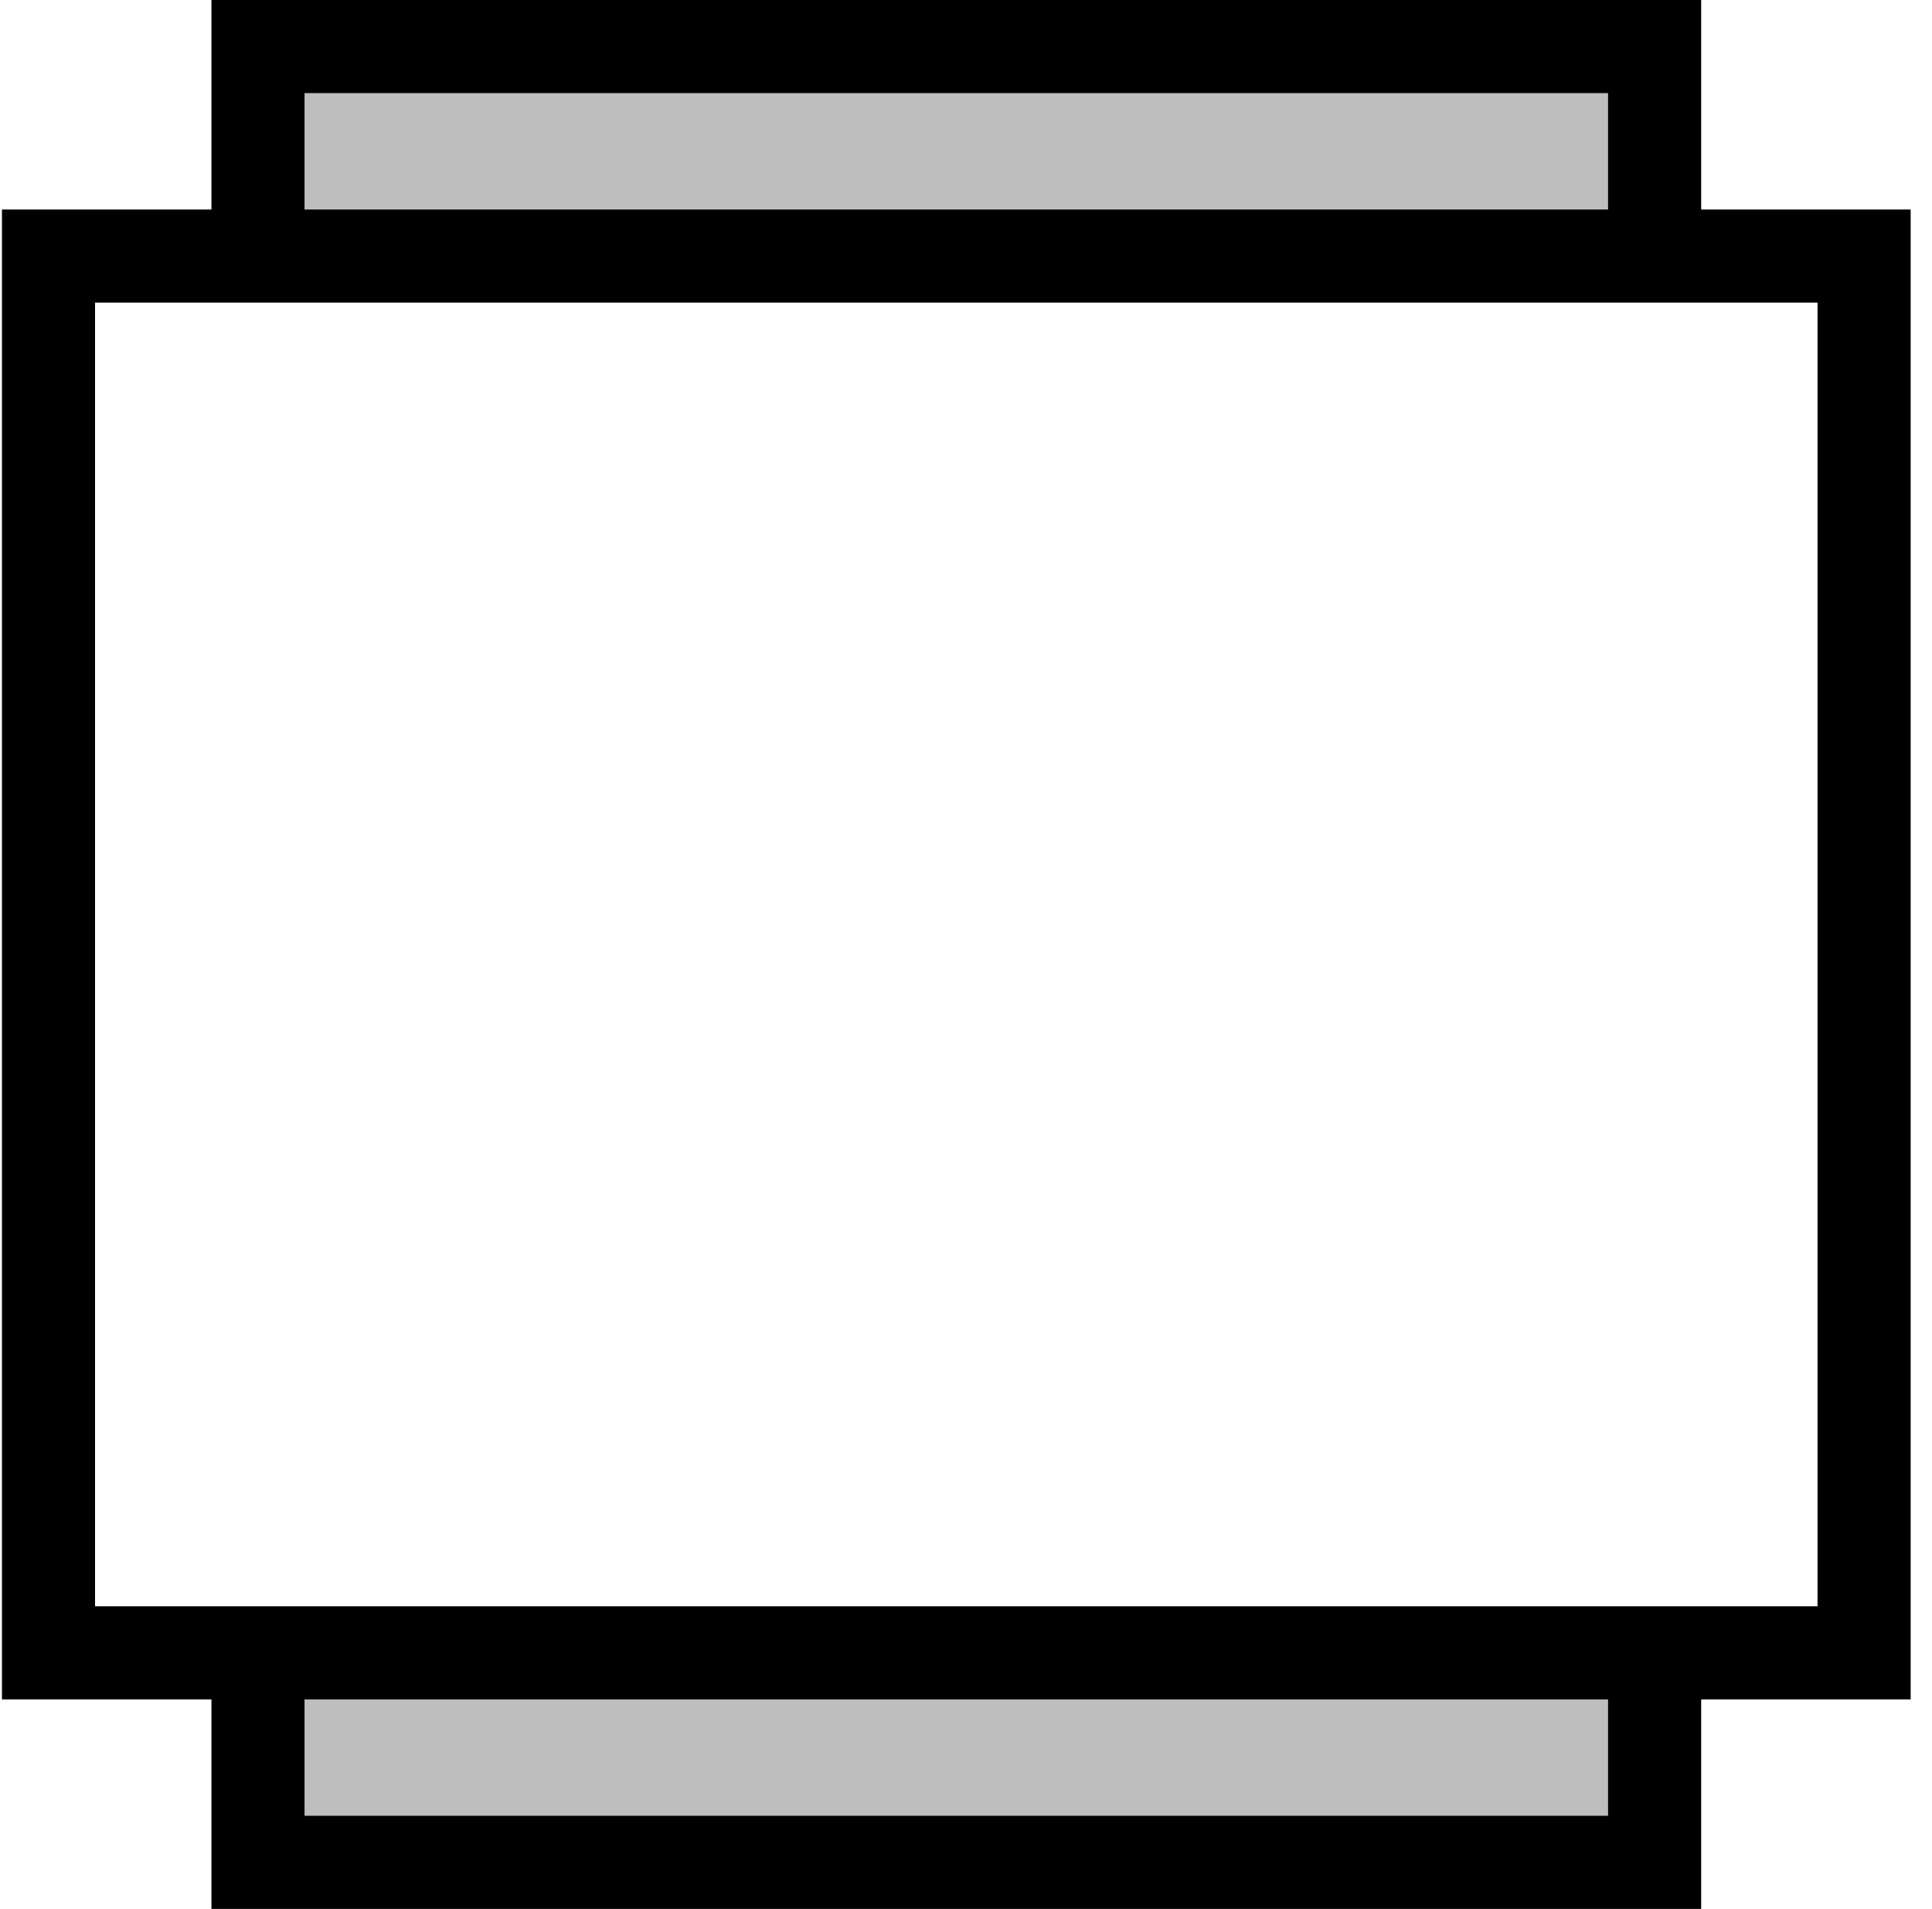
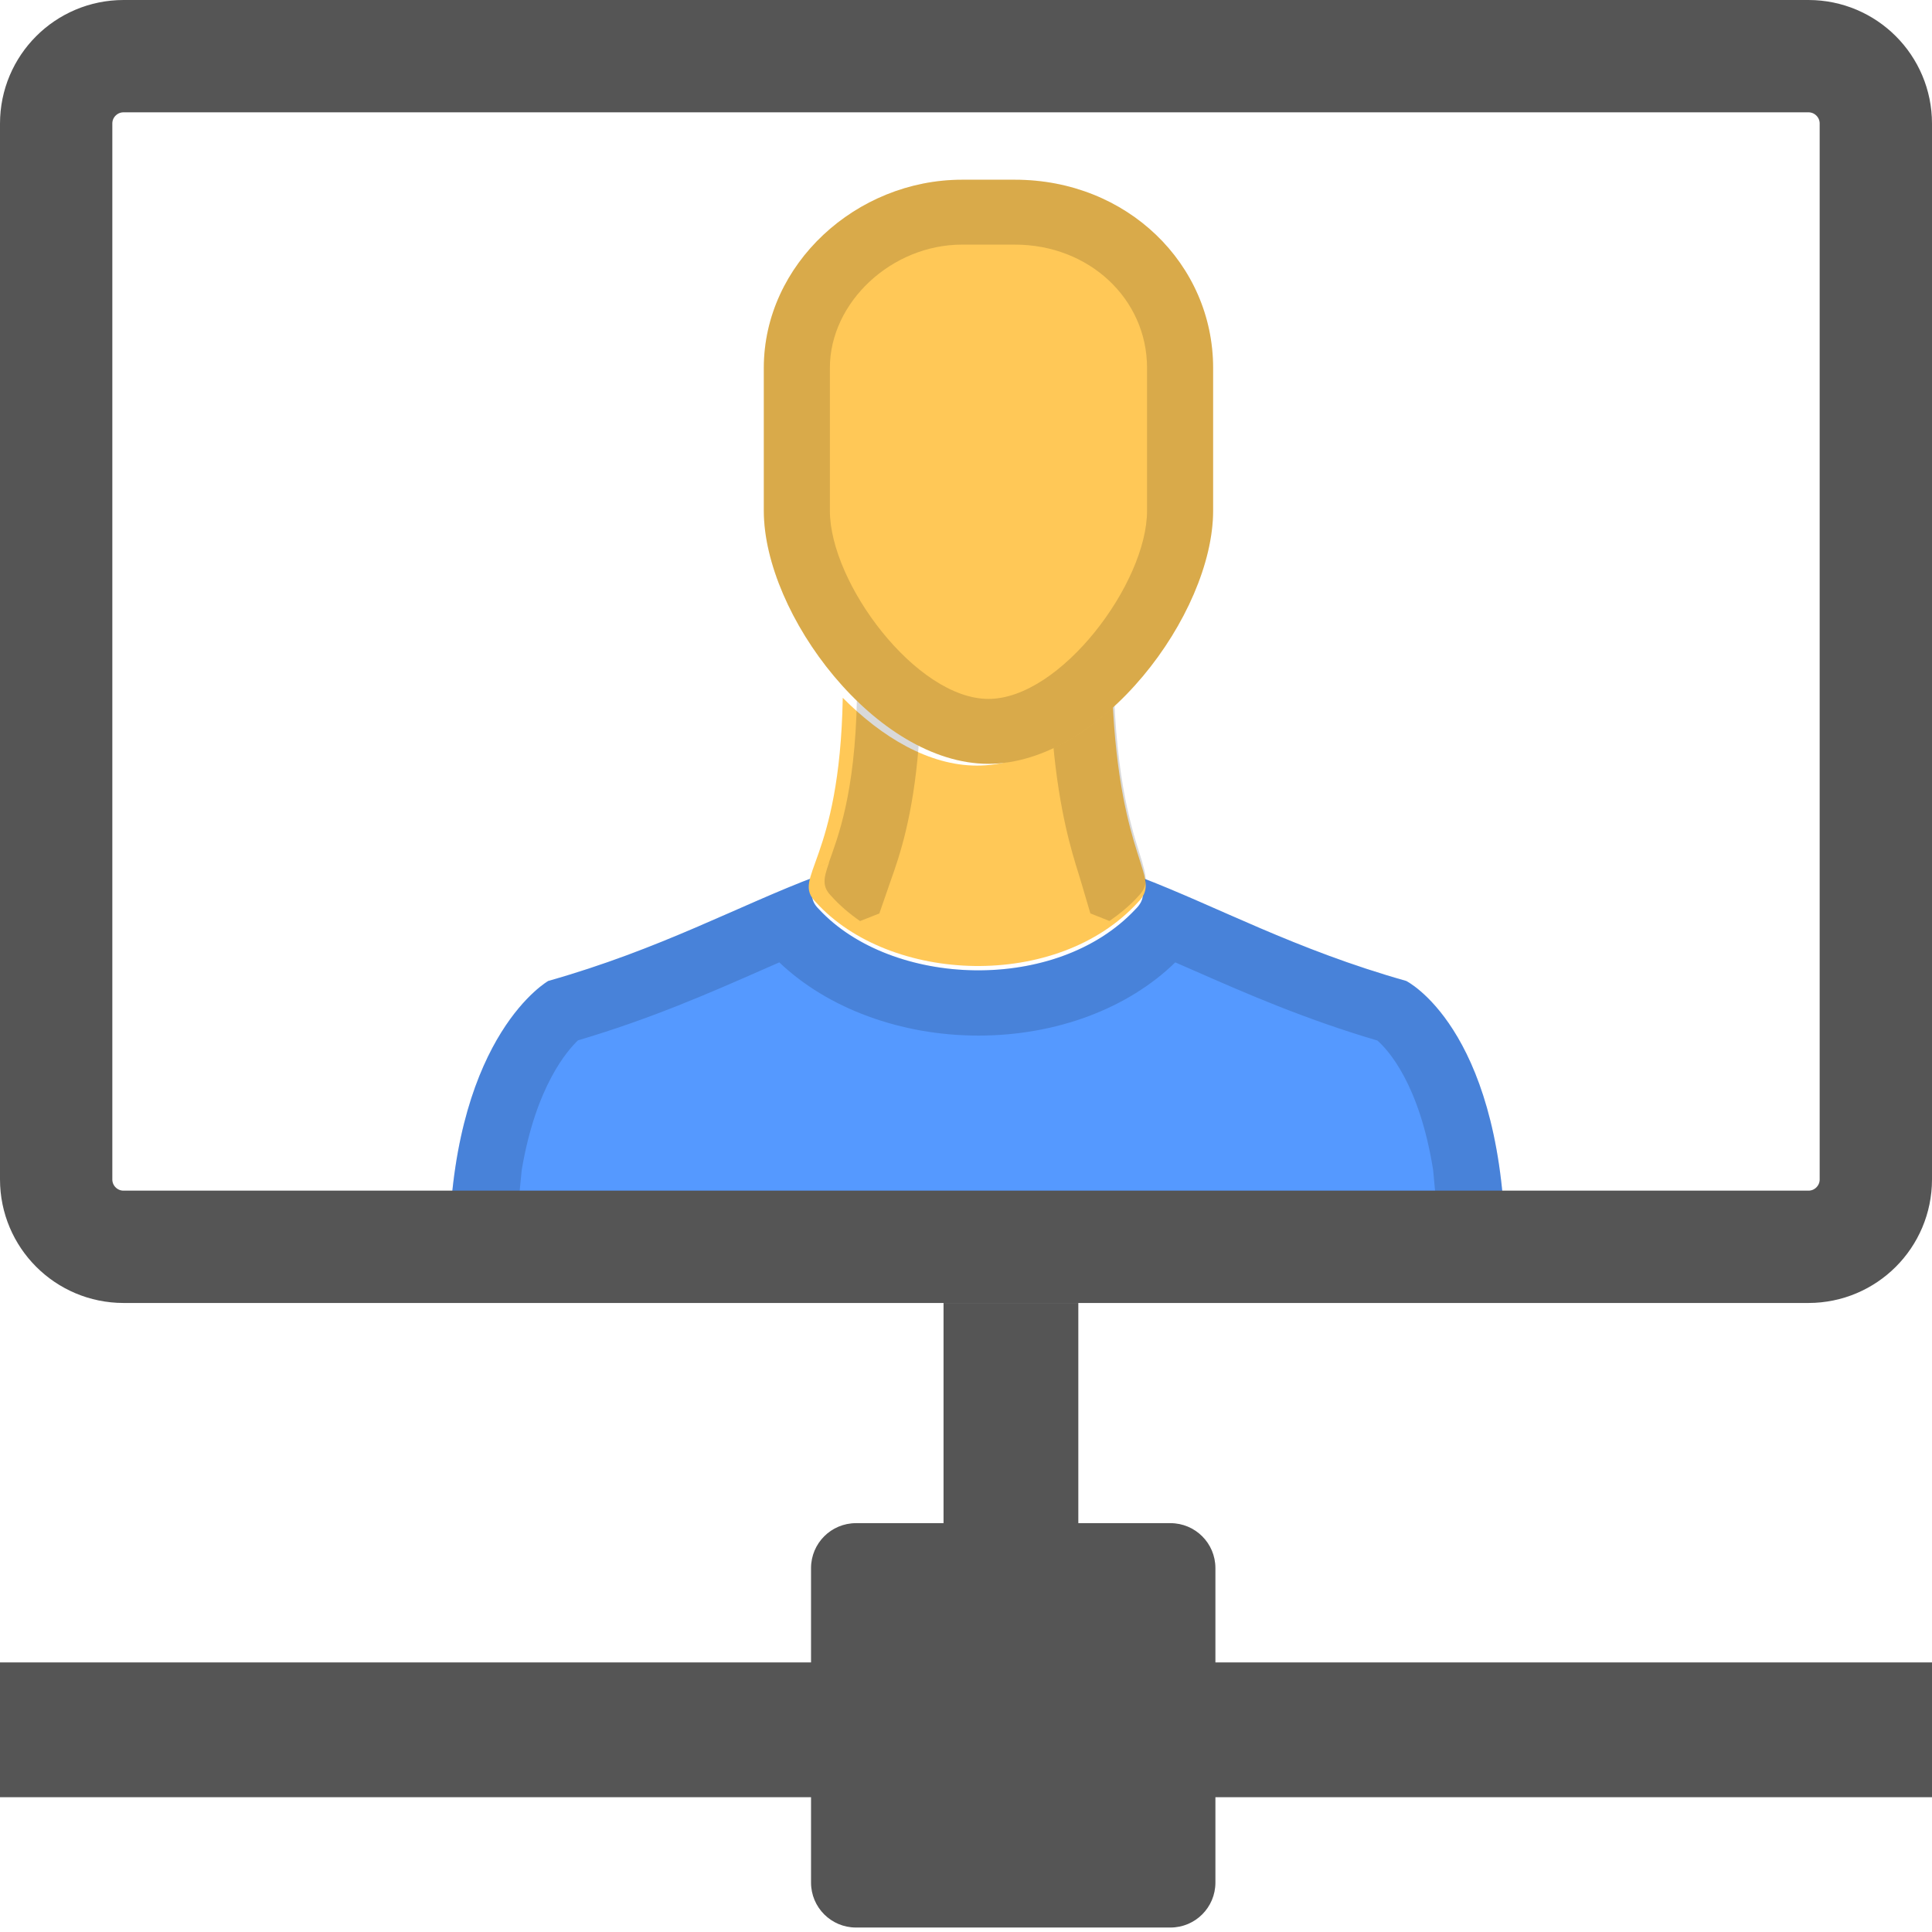
- <svg xmlns="http://www.w3.org/2000/svg" width="83px" height="82px" viewBox="0 0 83 82" version="1.1">
+ <svg xmlns="http://www.w3.org/2000/svg" width="86px" height="86px" viewBox="0 0 86 86" version="1.1">
  <g id="Page-1" stroke="none" stroke-width="1" fill="none" fill-rule="evenodd">
-     <g id="tx_bwemail_domain_model_contactsource" transform="translate(0.083337, 0)" fill-rule="nonzero">
-       <path d="M9,0 L9,9 L0,9 L0,73 L9,73 L9,82 L73,82 L73,73 L82,73 L82,9 L73,9 L73,0 L9,0 Z M4,13 L78,13 L78,69 L4,69 L4,13 Z" id="Shape" fill="#000000" />
-       <path d="M13,73 L69,73 L69,78 L13,78 L13,73 Z M13,4 L69,4 L69,9 L13,9 L13,4 Z" id="Path-2" fill="#BEBEBE" />
+     <g id="tx_bwemail_domain_model_contactsource">
+       <rect id="Rectangle" fill="#555555" x="0" y="74" width="86" height="6" />
+       <rect id="Rectangle" fill="#555555" x="42" y="58" width="6" height="25" />
+       <rect id="Rectangle" fill="#555555" fill-rule="nonzero" x="36.102" y="67.801" width="18" height="18" rx="2" />
+       <g id="status-user-backend" transform="translate(20, 8)">
+         <path d="M42.594,35.665 C37.635,34.264 34.175,32.346 30.726,31.032 C30.938,31.706 30.97,32.052 30.55,32.468 C27.025,36.246 19.681,35.955 16.45,32.468 C16.024,32.046 16.103,31.698 16.359,31 C12.881,32.311 9.403,34.252 4.406,35.665 C4.406,35.665 0.294,37.99 0,47 L47,47 C46.706,37.699 42.594,35.665 42.594,35.665 Z" id="Path" fill="#5599FF" />
+         <path d="M3.222,44.094 C3.851,40.333 5.279,38.737 5.728,38.31 C8.965,37.353 11.58,36.205 13.9,35.185 L14.69,34.839 C16.838,36.888 20.104,38.098 23.553,38.098 C27.025,38.098 30.215,36.888 32.315,34.839 L33.1,35.182 C35.429,36.205 38.058,37.359 41.313,38.318 C41.786,38.734 43.187,40.254 43.795,44.091 L44.062,47 L47,47 C46.706,37.699 42.594,35.665 42.594,35.665 C37.635,34.264 34.175,32.346 30.726,31.032 C30.938,31.706 30.97,32.052 30.55,32.468 C28.823,34.319 26.179,35.194 23.55,35.194 C20.815,35.194 18.098,34.247 16.45,32.468 C16.024,32.046 16.103,31.698 16.359,31 C12.881,32.311 9.403,34.252 4.406,35.665 C4.406,35.665 0.294,37.99 0,47 L2.938,47 L3.222,44.094 Z" id="Path" fill="#000000" opacity="0.15" />
+         <path d="M23.487,26.079 C21.366,26.079 19.267,24.831 17.514,23.061 C17.38,30.415 15.211,31.038 16.309,32.152 C19.599,35.796 27.076,36.1 30.664,32.152 C31.765,31.035 29.833,30.412 29.516,23 C27.751,24.804 25.631,26.079 23.487,26.079 Z" id="Path" fill="#FFC857" />
+         <path d="M16,30.779 C16.299,30.652 16.607,30.508 16.907,30.39 C16.659,31.097 16.582,31.451 16.995,31.878 C17.372,32.299 17.808,32.67 18.284,33 L19.143,32.661 L19.585,31.386 L19.664,31.159 C20.03,30.131 20.651,28.34 20.896,25.15 C19.878,24.607 18.949,23.901 18.145,23.059 C18.065,27.398 17.275,29.306 16.898,30.39 C16.602,30.508 16.299,30.652 16,30.779 Z M28.131,31.286 L28.536,32.658 L29.386,32.997 C29.854,32.67 30.299,32.308 30.684,31.878 C31.089,31.457 31.057,31.106 30.855,30.423 L30.86,30.426 C30.541,29.342 29.777,27.421 29.591,23 C28.796,23.841 27.881,24.55 26.877,25.103 C27.156,28.143 27.701,29.904 28.02,30.92 L28.131,31.286 Z" id="Shape" fill="#000000" fill-rule="nonzero" opacity="0.15" />
+         <path d="M24,26 C19,26 14,19.356 14,14.733 L14,8.378 C14,3.756 18.118,0 22.824,0 L25.176,0 C30.176,0 34,3.756 34,8.378 L34,14.733 C34,19.356 29,26 24,26 Z" id="Path" fill="#FFC857" />
+         <path d="M25.176,2.889 C28.476,2.889 31.059,5.301 31.059,8.378 L31.059,14.733 C31.059,17.966 27.206,23.111 24,23.111 C20.794,23.111 16.941,17.966 16.941,14.733 L16.941,8.378 C16.941,5.454 19.691,2.889 22.824,2.889 L25.176,2.889 Z M25.176,0 L22.824,0 C18.118,0 14,3.756 14,8.378 L14,14.733 C14,19.356 19,26 24,26 C29,26 34,19.356 34,14.733 L34,8.378 C34,3.756 30.176,0 25.176,0 Z" id="Shape" fill="#000000" fill-rule="nonzero" opacity="0.15" />
+       </g>
+       <rect id="Rectangle" stroke="#555555" stroke-width="5" x="2.5" y="2.5" width="81" height="53" rx="3" />
    </g>
  </g>
</svg>
